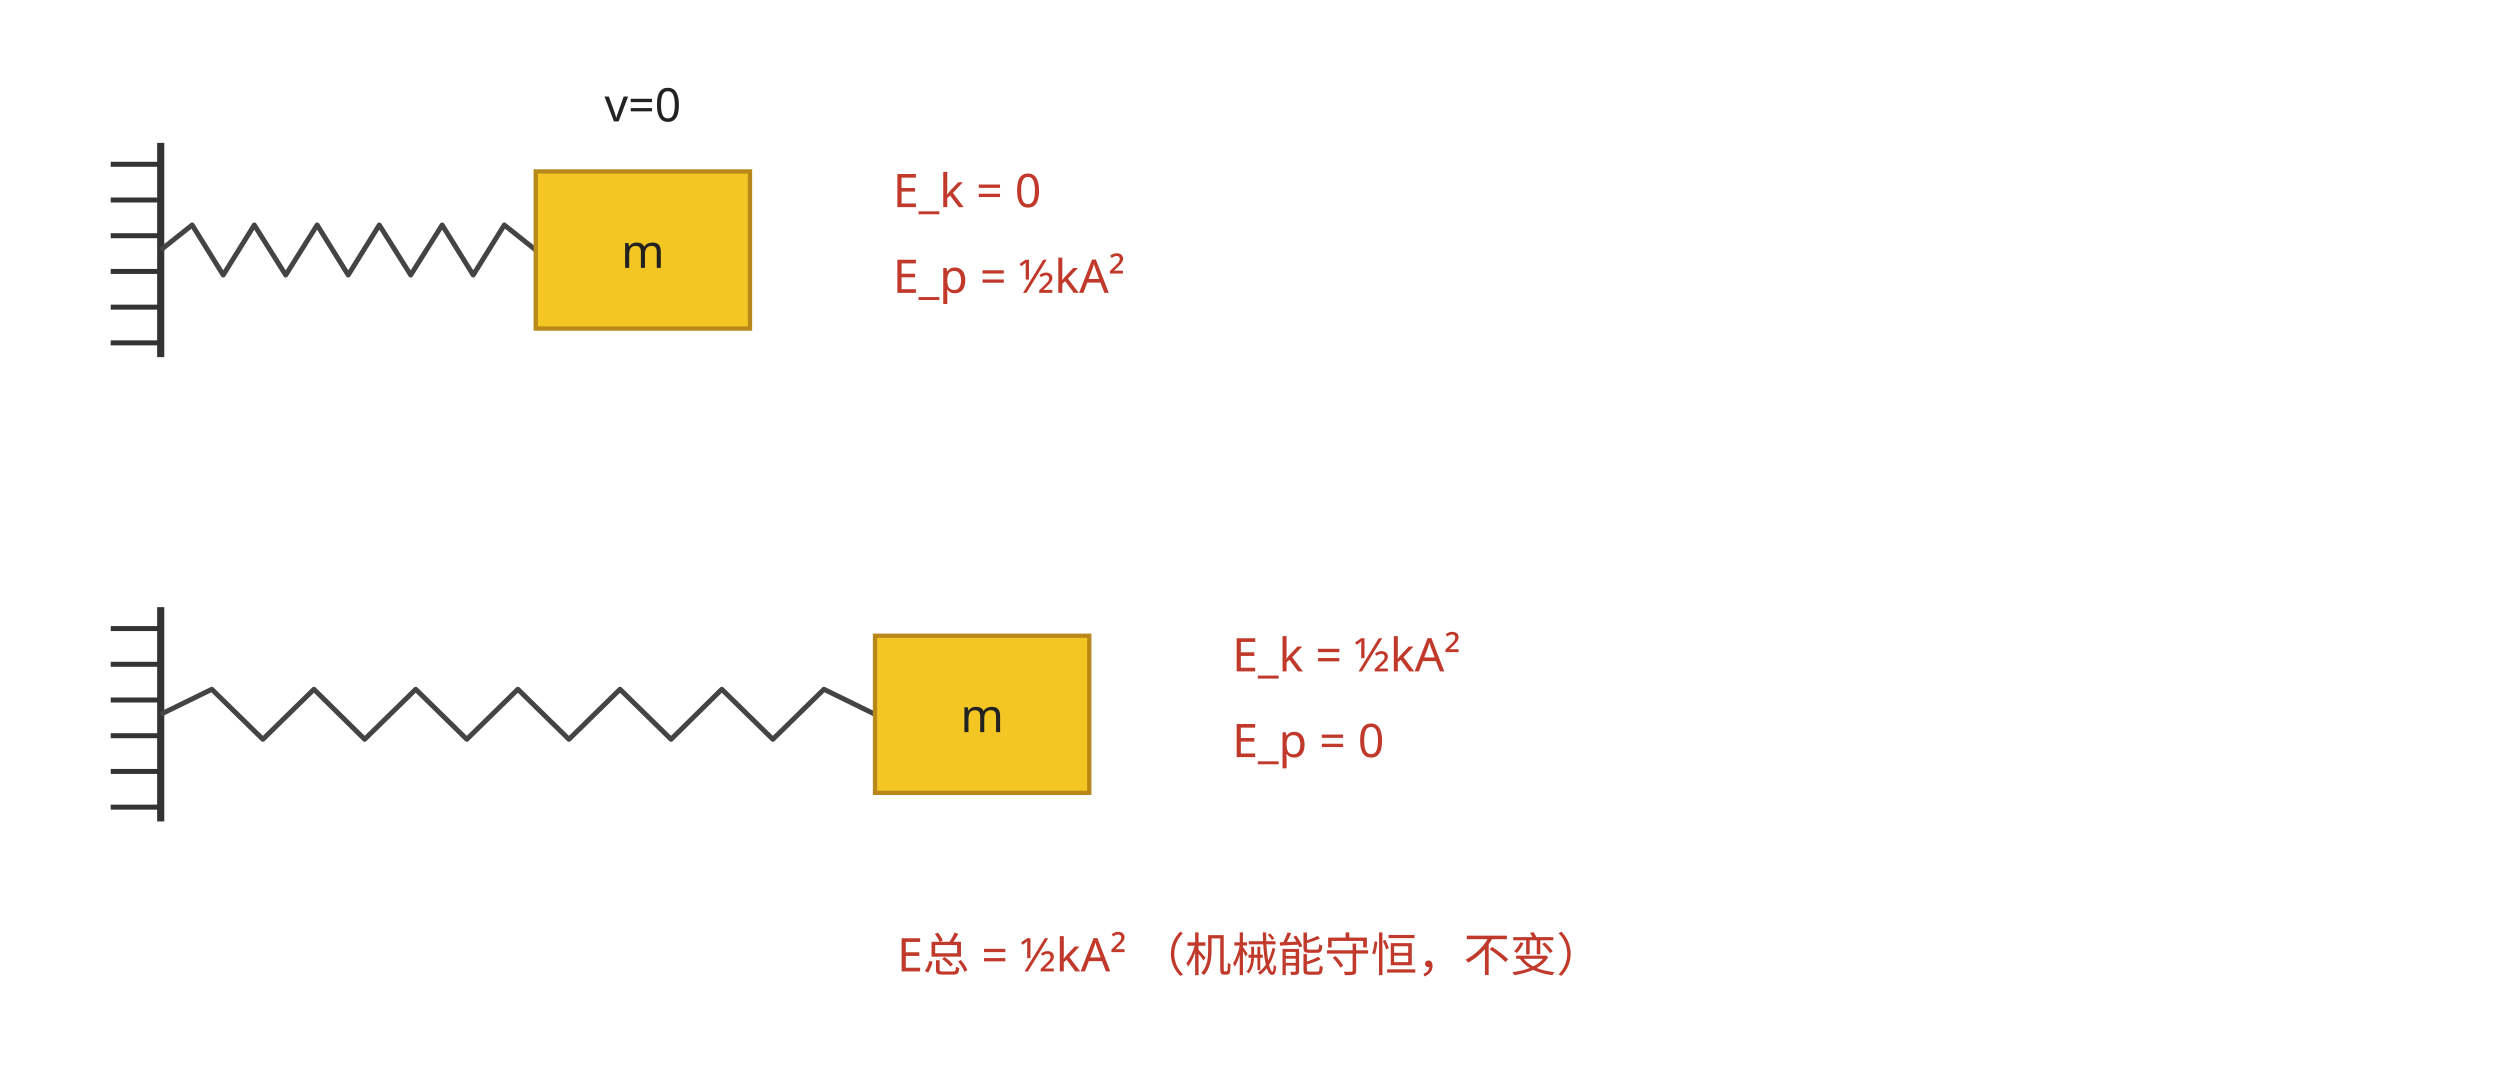
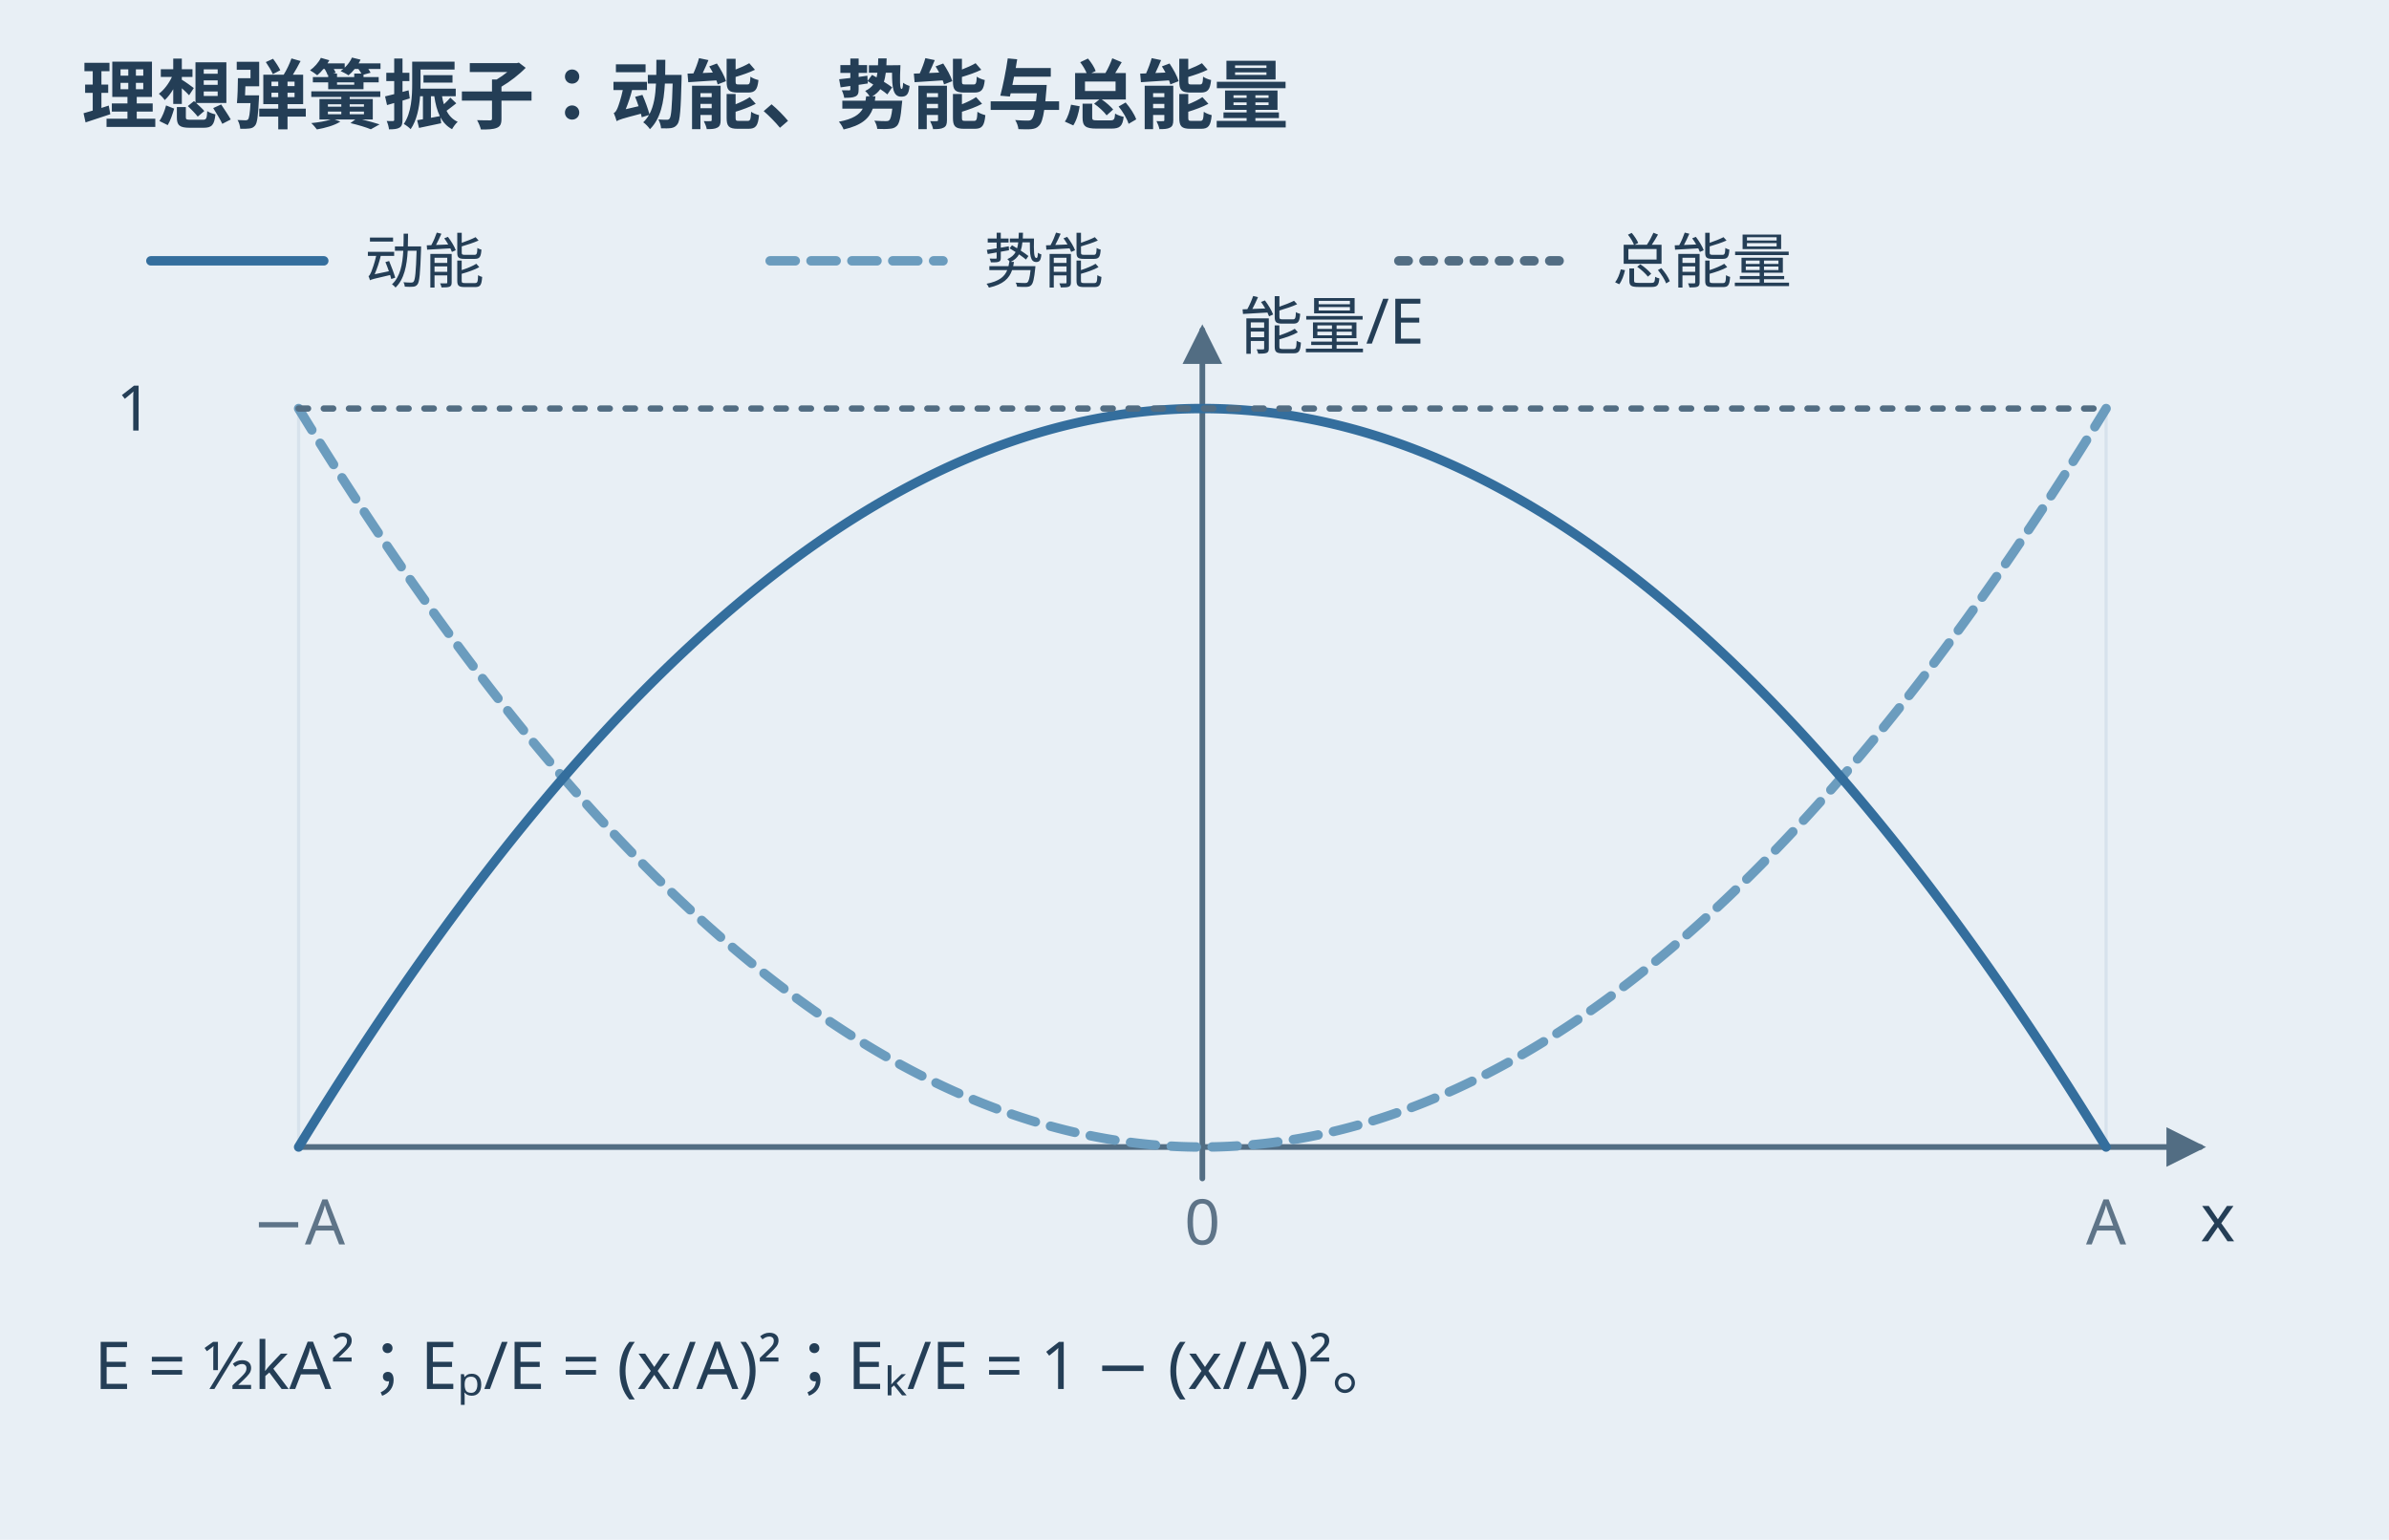
- <svg xmlns="http://www.w3.org/2000/svg" viewBox="0 0 700 300" font-family="sans-serif" font-size="13">
-   <style>
-     .label { font-size: 13px; fill: #222; }
-     .wall { stroke: #333; stroke-width: 2; fill: none; }
-     .spring { stroke: #444; stroke-width: 1.4; fill: none; stroke-linejoin: round; }
-     .block { fill: #f3c623; stroke: #b8881a; stroke-width: 1.2; }
-     .note { font-size: 13px; fill: #c0392b; }
-   </style>
-   <line x1="45" y1="40" x2="45" y2="100" class="wall" />
-   <line x1="45" y1="46" x2="31" y2="46" stroke="#333" stroke-width="1.4" />
-   <line x1="45" y1="56" x2="31" y2="56" stroke="#333" stroke-width="1.4" />
-   <line x1="45" y1="66" x2="31" y2="66" stroke="#333" stroke-width="1.4" />
-   <line x1="45" y1="76" x2="31" y2="76" stroke="#333" stroke-width="1.4" />
-   <line x1="45" y1="86" x2="31" y2="86" stroke="#333" stroke-width="1.4" />
-   <line x1="45" y1="96" x2="31" y2="96" stroke="#333" stroke-width="1.4" />
-   <polyline class="spring" points="45,70 53.8,63 62.5,77 71.2,63 80,77 88.8,63 97.5,77 106.2,63 115,77 123.8,63 132.5,77 141.2,63 150,70" />
-   <rect x="150" y="48" width="60" height="44" class="block" />
-   <text class="label" x="180" y="75" text-anchor="middle">m</text>
-   <text class="label" x="180" y="34" text-anchor="middle">v=0</text>
-   <text class="note" x="250" y="58" text-anchor="start">E_k = 0</text>
-   <text class="note" x="250" y="82" text-anchor="start">E_p = ½kA²</text>
-   <line x1="45" y1="170" x2="45" y2="230" class="wall" />
-   <line x1="45" y1="176" x2="31" y2="176" stroke="#333" stroke-width="1.4" />
-   <line x1="45" y1="186" x2="31" y2="186" stroke="#333" stroke-width="1.4" />
-   <line x1="45" y1="196" x2="31" y2="196" stroke="#333" stroke-width="1.4" />
-   <line x1="45" y1="206" x2="31" y2="206" stroke="#333" stroke-width="1.4" />
-   <line x1="45" y1="216" x2="31" y2="216" stroke="#333" stroke-width="1.4" />
-   <line x1="45" y1="226" x2="31" y2="226" stroke="#333" stroke-width="1.4" />
-   <polyline class="spring" points="45,200 59.3,193 73.6,207 87.9,193 102.1,207 116.4,193 130.7,207 145,193 159.3,207 173.6,193 187.9,207 202.1,193 216.4,207 230.7,193 245,200" />
-   <rect x="245" y="178" width="60" height="44" class="block" />
-   <text class="label" x="275" y="205" text-anchor="middle">m</text>
-   <text class="note" x="345" y="188" text-anchor="start">E_k = ½kA²</text>
-   <text class="note" x="345" y="212" text-anchor="start">E_p = 0</text>
-   <text class="note" x="350" y="272" text-anchor="middle">E总 = ½kA² （机械能守恒，不变）</text>
+ <svg xmlns="http://www.w3.org/2000/svg" width="760" height="490" viewBox="0 0 760 490" role="img" aria-labelledby="title">
+   <defs>
+     <marker id="axis" markerWidth="7" markerHeight="7" refX="6" refY="3.5" orient="auto">
+       <path d="M0 0 L7 3.5 L0 7 Z" fill="#526D83" />
+     </marker>
+     <marker id="main" markerWidth="7" markerHeight="7" refX="6" refY="3.5" orient="auto">
+       <path d="M0 0 L7 3.5 L0 7 Z" fill="#346E9D" />
+     </marker>
+   </defs>
+   <rect x="0" y="0" width="760" height="490" fill="#E8EFF5" />
+   <g font-family="Microsoft YaHei, sans-serif" stroke-linecap="round" stroke-linejoin="round">
+     <text x="26" y="39" font-size="24" fill="#243E56" font-weight="700">理想弹簧振子：动能、势能与总能量</text>
+     <line x1="95.000" y1="130.000" x2="95.000" y2="365.000" stroke="#D7E2EC" stroke-width="1" />
+     <text x="95.0" y="396" font-size="20" fill="#5E7488" text-anchor="middle">−A</text>
+     <line x1="382.500" y1="130.000" x2="382.500" y2="365.000" stroke="#D7E2EC" stroke-width="1" />
+     <text x="382.5" y="396" font-size="20" fill="#5E7488" text-anchor="middle">0</text>
+     <line x1="670.000" y1="130.000" x2="670.000" y2="365.000" stroke="#D7E2EC" stroke-width="1" />
+     <text x="670.0" y="396" font-size="20" fill="#5E7488" text-anchor="middle">A</text>
+     <line x1="95.000" y1="365.000" x2="700.000" y2="365.000" stroke="#526D83" stroke-width="1.8" marker-end="url(#axis)" />
+     <line x1="382.500" y1="375.000" x2="382.500" y2="105.000" stroke="#526D83" stroke-width="1.8" marker-end="url(#axis)" />
+     <text x="700" y="395" font-size="21" fill="#243E56">x</text>
+     <text x="394.5" y="111" font-size="20" fill="#243E56">能量/E</text>
+     <polyline points="95.000,130.000 96.150,131.876 97.300,133.745 98.450,135.606 99.600,137.460 100.750,139.306 101.900,141.145 103.050,142.976 104.200,144.799 105.350,146.615 106.500,148.424 107.650,150.225 108.800,152.019 109.950,153.805 111.100,155.583 112.250,157.354 113.400,159.117 114.550,160.873 115.700,162.622 116.850,164.363 118.000,166.096 119.150,167.822 120.300,169.540 121.450,171.251 122.600,172.954 123.750,174.650 124.900,176.338 126.050,178.019 127.200,179.692 128.350,181.358 129.500,183.016 130.650,184.667 131.800,186.310 132.950,187.945 134.100,189.573 135.250,191.194 136.400,192.807 137.550,194.413 138.700,196.011 139.850,197.601 141.000,199.184 142.150,200.759 143.300,202.327 144.450,203.888 145.600,205.441 146.750,206.986 147.900,208.524 149.050,210.054 150.200,211.577 151.350,213.092 152.500,214.600 153.650,216.100 154.800,217.593 155.950,219.078 157.100,220.556 158.250,222.026 159.400,223.489 160.550,224.944 161.700,226.391 162.850,227.831 164.000,229.264 165.150,230.689 166.300,232.107 167.450,233.517 168.600,234.919 169.750,236.314 170.900,237.701 172.050,239.081 173.200,240.454 174.350,241.819 175.500,243.176 176.650,244.526 177.800,245.868 178.950,247.203 180.100,248.530 181.250,249.850 182.400,251.162 183.550,252.467 184.700,253.764 185.850,255.054 187.000,256.336 188.150,257.611 189.300,258.878 190.450,260.137 191.600,261.389 192.750,262.634 193.900,263.871 195.050,265.101 196.200,266.323 197.350,267.537 198.500,268.744 199.650,269.943 200.800,271.135 201.950,272.320 203.100,273.497 204.250,274.666 205.400,275.828 206.550,276.982 207.700,278.129 208.850,279.268 210.000,280.400 211.150,281.524 212.300,282.641 213.450,283.750 214.600,284.852 215.750,285.946 216.900,287.033 218.050,288.112 219.200,289.183 220.350,290.247 221.500,291.304 222.650,292.353 223.800,293.395 224.950,294.429 226.100,295.455 227.250,296.474 228.400,297.485 229.550,298.489 230.700,299.486 231.850,300.475 233.000,301.456 234.150,302.430 235.300,303.396 236.450,304.355 237.600,305.306 238.750,306.250 239.900,307.186 241.050,308.115 242.200,309.036 243.350,309.950 244.500,310.856 245.650,311.755 246.800,312.646 247.950,313.529 249.100,314.405 250.250,315.274 251.400,316.135 252.550,316.989 253.700,317.835 254.850,318.673 256.000,319.504 257.150,320.327 258.300,321.143 259.450,321.952 260.600,322.753 261.750,323.546 262.900,324.332 264.050,325.110 265.200,325.881 266.350,326.644 267.500,327.400 268.650,328.148 269.800,328.889 270.950,329.622 272.100,330.348 273.250,331.066 274.400,331.777 275.550,332.480 276.700,333.175 277.850,333.863 279.000,334.544 280.150,335.217 281.300,335.883 282.450,336.541 283.600,337.191 284.750,337.834 285.900,338.469 287.050,339.097 288.200,339.718 289.350,340.331 290.500,340.936 291.650,341.534 292.800,342.124 293.950,342.707 295.100,343.282 296.250,343.850 297.400,344.410 298.550,344.963 299.700,345.508 300.850,346.046 302.000,346.576 303.150,347.099 304.300,347.614 305.450,348.121 306.600,348.621 307.750,349.114 308.900,349.599 310.050,350.077 311.200,350.547 312.350,351.009 313.500,351.464 314.650,351.911 315.800,352.351 316.950,352.784 318.100,353.209 319.250,353.626 320.400,354.036 321.550,354.438 322.700,354.833 323.850,355.220 325.000,355.600 326.150,355.972 327.300,356.337 328.450,356.694 329.600,357.044 330.750,357.386 331.900,357.721 333.050,358.048 334.200,358.367 335.350,358.679 336.500,358.984 337.650,359.281 338.800,359.571 339.950,359.853 341.100,360.127 342.250,360.394 343.400,360.653 344.550,360.905 345.700,361.150 346.850,361.387 348.000,361.616 349.150,361.838 350.300,362.052 351.450,362.259 352.600,362.458 353.750,362.650 354.900,362.834 356.050,363.011 357.200,363.180 358.350,363.342 359.500,363.496 360.650,363.643 361.800,363.782 362.950,363.913 364.100,364.037 365.250,364.154 366.400,364.263 367.550,364.365 368.700,364.459 369.850,364.545 371.000,364.624 372.150,364.695 373.300,364.759 374.450,364.816 375.600,364.865 376.750,364.906 377.900,364.940 379.050,364.966 380.200,364.985 381.350,364.996 382.500,365.000 383.650,364.996 384.800,364.985 385.950,364.966 387.100,364.940 388.250,364.906 389.400,364.865 390.550,364.816 391.700,364.759 392.850,364.695 394.000,364.624 395.150,364.545 396.300,364.459 397.450,364.365 398.600,364.263 399.750,364.154 400.900,364.037 402.050,363.913 403.200,363.782 404.350,363.643 405.500,363.496 406.650,363.342 407.800,363.180 408.950,363.011 410.100,362.834 411.250,362.650 412.400,362.458 413.550,362.259 414.700,362.052 415.850,361.838 417.000,361.616 418.150,361.387 419.300,361.150 420.450,360.905 421.600,360.653 422.750,360.394 423.900,360.127 425.050,359.853 426.200,359.571 427.350,359.281 428.500,358.984 429.650,358.679 430.800,358.367 431.950,358.048 433.100,357.721 434.250,357.386 435.400,357.044 436.550,356.694 437.700,356.337 438.850,355.972 440.000,355.600 441.150,355.220 442.300,354.833 443.450,354.438 444.600,354.036 445.750,353.626 446.900,353.209 448.050,352.784 449.200,352.351 450.350,351.911 451.500,351.464 452.650,351.009 453.800,350.547 454.950,350.077 456.100,349.599 457.250,349.114 458.400,348.621 459.550,348.121 460.700,347.614 461.850,347.099 463.000,346.576 464.150,346.046 465.300,345.508 466.450,344.963 467.600,344.410 468.750,343.850 469.900,343.282 471.050,342.707 472.200,342.124 473.350,341.534 474.500,340.936 475.650,340.331 476.800,339.718 477.950,339.097 479.100,338.469 480.250,337.834 481.400,337.191 482.550,336.541 483.700,335.883 484.850,335.217 486.000,334.544 487.150,333.863 488.300,333.175 489.450,332.480 490.600,331.777 491.750,331.066 492.900,330.348 494.050,329.622 495.200,328.889 496.350,328.148 497.500,327.400 498.650,326.644 499.800,325.881 500.950,325.110 502.100,324.332 503.250,323.546 504.400,322.753 505.550,321.952 506.700,321.143 507.850,320.327 509.000,319.504 510.150,318.673 511.300,317.835 512.450,316.989 513.600,316.135 514.750,315.274 515.900,314.405 517.050,313.529 518.200,312.646 519.350,311.755 520.500,310.856 521.650,309.950 522.800,309.036 523.950,308.115 525.100,307.186 526.250,306.250 527.400,305.306 528.550,304.355 529.700,303.396 530.850,302.430 532.000,301.456 533.150,300.475 534.300,299.486 535.450,298.489 536.600,297.485 537.750,296.474 538.900,295.455 540.050,294.429 541.200,293.395 542.350,292.353 543.500,291.304 544.650,290.247 545.800,289.183 546.950,288.112 548.100,287.033 549.250,285.946 550.400,284.852 551.550,283.750 552.700,282.641 553.850,281.524 555.000,280.400 556.150,279.268 557.300,278.129 558.450,276.982 559.600,275.828 560.750,274.666 561.900,273.497 563.050,272.320 564.200,271.135 565.350,269.943 566.500,268.744 567.650,267.537 568.800,266.323 569.950,265.101 571.100,263.871 572.250,262.634 573.400,261.389 574.550,260.137 575.700,258.878 576.850,257.611 578.000,256.336 579.150,255.054 580.300,253.764 581.450,252.467 582.600,251.162 583.750,249.850 584.900,248.530 586.050,247.203 587.200,245.868 588.350,244.526 589.500,243.176 590.650,241.819 591.800,240.454 592.950,239.081 594.100,237.701 595.250,236.314 596.400,234.919 597.550,233.517 598.700,232.107 599.850,230.689 601.000,229.264 602.150,227.831 603.300,226.391 604.450,224.944 605.600,223.489 606.750,222.026 607.900,220.556 609.050,219.078 610.200,217.593 611.350,216.100 612.500,214.600 613.650,213.092 614.800,211.577 615.950,210.054 617.100,208.524 618.250,206.986 619.400,205.441 620.550,203.888 621.700,202.327 622.850,200.759 624.000,199.184 625.150,197.601 626.300,196.011 627.450,194.413 628.600,192.807 629.750,191.194 630.900,189.573 632.050,187.945 633.200,186.310 634.350,184.667 635.500,183.016 636.650,181.358 637.800,179.692 638.950,178.019 640.100,176.338 641.250,174.650 642.400,172.954 643.550,171.251 644.700,169.540 645.850,167.822 647.000,166.096 648.150,164.363 649.300,162.622 650.450,160.873 651.600,159.117 652.750,157.354 653.900,155.583 655.050,153.805 656.200,152.019 657.350,150.225 658.500,148.424 659.650,146.615 660.800,144.799 661.950,142.976 663.100,141.145 664.250,139.306 665.400,137.460 666.550,135.606 667.700,133.745 668.850,131.876 670.000,130.000" fill="none" stroke="#6B9CBE" stroke-width="3" stroke-dasharray="8 5" />
+     <polyline points="95.000,365.000 96.150,363.124 97.300,361.255 98.450,359.394 99.600,357.540 100.750,355.694 101.900,353.855 103.050,352.024 104.200,350.201 105.350,348.385 106.500,346.576 107.650,344.775 108.800,342.981 109.950,341.195 111.100,339.417 112.250,337.646 113.400,335.883 114.550,334.127 115.700,332.378 116.850,330.637 118.000,328.904 119.150,327.178 120.300,325.460 121.450,323.749 122.600,322.046 123.750,320.350 124.900,318.662 126.050,316.981 127.200,315.308 128.350,313.642 129.500,311.984 130.650,310.333 131.800,308.690 132.950,307.055 134.100,305.427 135.250,303.806 136.400,302.193 137.550,300.587 138.700,298.989 139.850,297.399 141.000,295.816 142.150,294.241 143.300,292.673 144.450,291.112 145.600,289.559 146.750,288.014 147.900,286.476 149.050,284.946 150.200,283.423 151.350,281.908 152.500,280.400 153.650,278.900 154.800,277.407 155.950,275.922 157.100,274.444 158.250,272.974 159.400,271.511 160.550,270.056 161.700,268.609 162.850,267.169 164.000,265.736 165.150,264.311 166.300,262.893 167.450,261.483 168.600,260.081 169.750,258.686 170.900,257.299 172.050,255.919 173.200,254.546 174.350,253.181 175.500,251.824 176.650,250.474 177.800,249.132 178.950,247.797 180.100,246.470 181.250,245.150 182.400,243.838 183.550,242.533 184.700,241.236 185.850,239.946 187.000,238.664 188.150,237.389 189.300,236.122 190.450,234.863 191.600,233.611 192.750,232.366 193.900,231.129 195.050,229.899 196.200,228.677 197.350,227.463 198.500,226.256 199.650,225.057 200.800,223.865 201.950,222.680 203.100,221.503 204.250,220.334 205.400,219.172 206.550,218.018 207.700,216.871 208.850,215.732 210.000,214.600 211.150,213.476 212.300,212.359 213.450,211.250 214.600,210.148 215.750,209.054 216.900,207.967 218.050,206.888 219.200,205.817 220.350,204.753 221.500,203.696 222.650,202.647 223.800,201.605 224.950,200.571 226.100,199.545 227.250,198.526 228.400,197.515 229.550,196.511 230.700,195.514 231.850,194.525 233.000,193.544 234.150,192.570 235.300,191.604 236.450,190.645 237.600,189.694 238.750,188.750 239.900,187.814 241.050,186.885 242.200,185.964 243.350,185.050 244.500,184.144 245.650,183.245 246.800,182.354 247.950,181.471 249.100,180.595 250.250,179.726 251.400,178.865 252.550,178.011 253.700,177.165 254.850,176.327 256.000,175.496 257.150,174.673 258.300,173.857 259.450,173.048 260.600,172.247 261.750,171.454 262.900,170.668 264.050,169.890 265.200,169.119 266.350,168.356 267.500,167.600 268.650,166.852 269.800,166.111 270.950,165.378 272.100,164.652 273.250,163.934 274.400,163.223 275.550,162.520 276.700,161.825 277.850,161.137 279.000,160.456 280.150,159.783 281.300,159.117 282.450,158.459 283.600,157.809 284.750,157.166 285.900,156.531 287.050,155.903 288.200,155.282 289.350,154.669 290.500,154.064 291.650,153.466 292.800,152.876 293.950,152.293 295.100,151.718 296.250,151.150 297.400,150.590 298.550,150.037 299.700,149.492 300.850,148.954 302.000,148.424 303.150,147.901 304.300,147.386 305.450,146.879 306.600,146.379 307.750,145.886 308.900,145.401 310.050,144.923 311.200,144.453 312.350,143.991 313.500,143.536 314.650,143.089 315.800,142.649 316.950,142.216 318.100,141.791 319.250,141.374 320.400,140.964 321.550,140.562 322.700,140.167 323.850,139.780 325.000,139.400 326.150,139.028 327.300,138.663 328.450,138.306 329.600,137.956 330.750,137.614 331.900,137.279 333.050,136.952 334.200,136.633 335.350,136.321 336.500,136.016 337.650,135.719 338.800,135.429 339.950,135.147 341.100,134.873 342.250,134.606 343.400,134.347 344.550,134.095 345.700,133.850 346.850,133.613 348.000,133.384 349.150,133.162 350.300,132.948 351.450,132.741 352.600,132.542 353.750,132.350 354.900,132.166 356.050,131.989 357.200,131.820 358.350,131.658 359.500,131.504 360.650,131.357 361.800,131.218 362.950,131.087 364.100,130.963 365.250,130.846 366.400,130.737 367.550,130.635 368.700,130.541 369.850,130.455 371.000,130.376 372.150,130.305 373.300,130.241 374.450,130.184 375.600,130.135 376.750,130.094 377.900,130.060 379.050,130.034 380.200,130.015 381.350,130.004 382.500,130.000 383.650,130.004 384.800,130.015 385.950,130.034 387.100,130.060 388.250,130.094 389.400,130.135 390.550,130.184 391.700,130.241 392.850,130.305 394.000,130.376 395.150,130.455 396.300,130.541 397.450,130.635 398.600,130.737 399.750,130.846 400.900,130.963 402.050,131.087 403.200,131.218 404.350,131.357 405.500,131.504 406.650,131.658 407.800,131.820 408.950,131.989 410.100,132.166 411.250,132.350 412.400,132.542 413.550,132.741 414.700,132.948 415.850,133.162 417.000,133.384 418.150,133.613 419.300,133.850 420.450,134.095 421.600,134.347 422.750,134.606 423.900,134.873 425.050,135.147 426.200,135.429 427.350,135.719 428.500,136.016 429.650,136.321 430.800,136.633 431.950,136.952 433.100,137.279 434.250,137.614 435.400,137.956 436.550,138.306 437.700,138.663 438.850,139.028 440.000,139.400 441.150,139.780 442.300,140.167 443.450,140.562 444.600,140.964 445.750,141.374 446.900,141.791 448.050,142.216 449.200,142.649 450.350,143.089 451.500,143.536 452.650,143.991 453.800,144.453 454.950,144.923 456.100,145.401 457.250,145.886 458.400,146.379 459.550,146.879 460.700,147.386 461.850,147.901 463.000,148.424 464.150,148.954 465.300,149.492 466.450,150.037 467.600,150.590 468.750,151.150 469.900,151.718 471.050,152.293 472.200,152.876 473.350,153.466 474.500,154.064 475.650,154.669 476.800,155.282 477.950,155.903 479.100,156.531 480.250,157.166 481.400,157.809 482.550,158.459 483.700,159.117 484.850,159.783 486.000,160.456 487.150,161.137 488.300,161.825 489.450,162.520 490.600,163.223 491.750,163.934 492.900,164.652 494.050,165.378 495.200,166.111 496.350,166.852 497.500,167.600 498.650,168.356 499.800,169.119 500.950,169.890 502.100,170.668 503.250,171.454 504.400,172.247 505.550,173.048 506.700,173.857 507.850,174.673 509.000,175.496 510.150,176.327 511.300,177.165 512.450,178.011 513.600,178.865 514.750,179.726 515.900,180.595 517.050,181.471 518.200,182.354 519.350,183.245 520.500,184.144 521.650,185.050 522.800,185.964 523.950,186.885 525.100,187.814 526.250,188.750 527.400,189.694 528.550,190.645 529.700,191.604 530.850,192.570 532.000,193.544 533.150,194.525 534.300,195.514 535.450,196.511 536.600,197.515 537.750,198.526 538.900,199.545 540.050,200.571 541.200,201.605 542.350,202.647 543.500,203.696 544.650,204.753 545.800,205.817 546.950,206.888 548.100,207.967 549.250,209.054 550.400,210.148 551.550,211.250 552.700,212.359 553.850,213.476 555.000,214.600 556.150,215.732 557.300,216.871 558.450,218.018 559.600,219.172 560.750,220.334 561.900,221.503 563.050,222.680 564.200,223.865 565.350,225.057 566.500,226.256 567.650,227.463 568.800,228.677 569.950,229.899 571.100,231.129 572.250,232.366 573.400,233.611 574.550,234.863 575.700,236.122 576.850,237.389 578.000,238.664 579.150,239.946 580.300,241.236 581.450,242.533 582.600,243.838 583.750,245.150 584.900,246.470 586.050,247.797 587.200,249.132 588.350,250.474 589.500,251.824 590.650,253.181 591.800,254.546 592.950,255.919 594.100,257.299 595.250,258.686 596.400,260.081 597.550,261.483 598.700,262.893 599.850,264.311 601.000,265.736 602.150,267.169 603.300,268.609 604.450,270.056 605.600,271.511 606.750,272.974 607.900,274.444 609.050,275.922 610.200,277.407 611.350,278.900 612.500,280.400 613.650,281.908 614.800,283.423 615.950,284.946 617.100,286.476 618.250,288.014 619.400,289.559 620.550,291.112 621.700,292.673 622.850,294.241 624.000,295.816 625.150,297.399 626.300,298.989 627.450,300.587 628.600,302.193 629.750,303.806 630.900,305.427 632.050,307.055 633.200,308.690 634.350,310.333 635.500,311.984 636.650,313.642 637.800,315.308 638.950,316.981 640.100,318.662 641.250,320.350 642.400,322.046 643.550,323.749 644.700,325.460 645.850,327.178 647.000,328.904 648.150,330.637 649.300,332.378 650.450,334.127 651.600,335.883 652.750,337.646 653.900,339.417 655.050,341.195 656.200,342.981 657.350,344.775 658.500,346.576 659.650,348.385 660.800,350.201 661.950,352.024 663.100,353.855 664.250,355.694 665.400,357.540 666.550,359.394 667.700,361.255 668.850,363.124 670.000,365.000" fill="none" stroke="#346E9D" stroke-width="3" />
+     <line x1="95.000" y1="130.000" x2="670.000" y2="130.000" stroke="#526D83" stroke-width="2" stroke-dasharray="3 5" />
+     <text x="37" y="137" font-size="20" fill="#243E56">1</text>
+     <line x1="48.000" y1="83.000" x2="103.000" y2="83.000" stroke="#346E9D" stroke-width="3" />
+     <text x="116" y="90" font-size="19" fill="#243E56">动能</text>
+     <line x1="245.000" y1="83.000" x2="300.000" y2="83.000" stroke="#6B9CBE" stroke-width="3" stroke-dasharray="8 5" />
+     <text x="313" y="90" font-size="19" fill="#243E56">势能</text>
+     <line x1="445.000" y1="83.000" x2="500.000" y2="83.000" stroke="#526D83" stroke-width="3" stroke-dasharray="3 5" />
+     <text x="513" y="90" font-size="19" fill="#243E56">总能量</text>
+     <text x="30" y="442" font-size="21" fill="#243E56">E = ½kA²；Eₚ/E = (x/A)²；Eₖ/E = 1 − (x/A)²。</text>
+   </g>
</svg>
